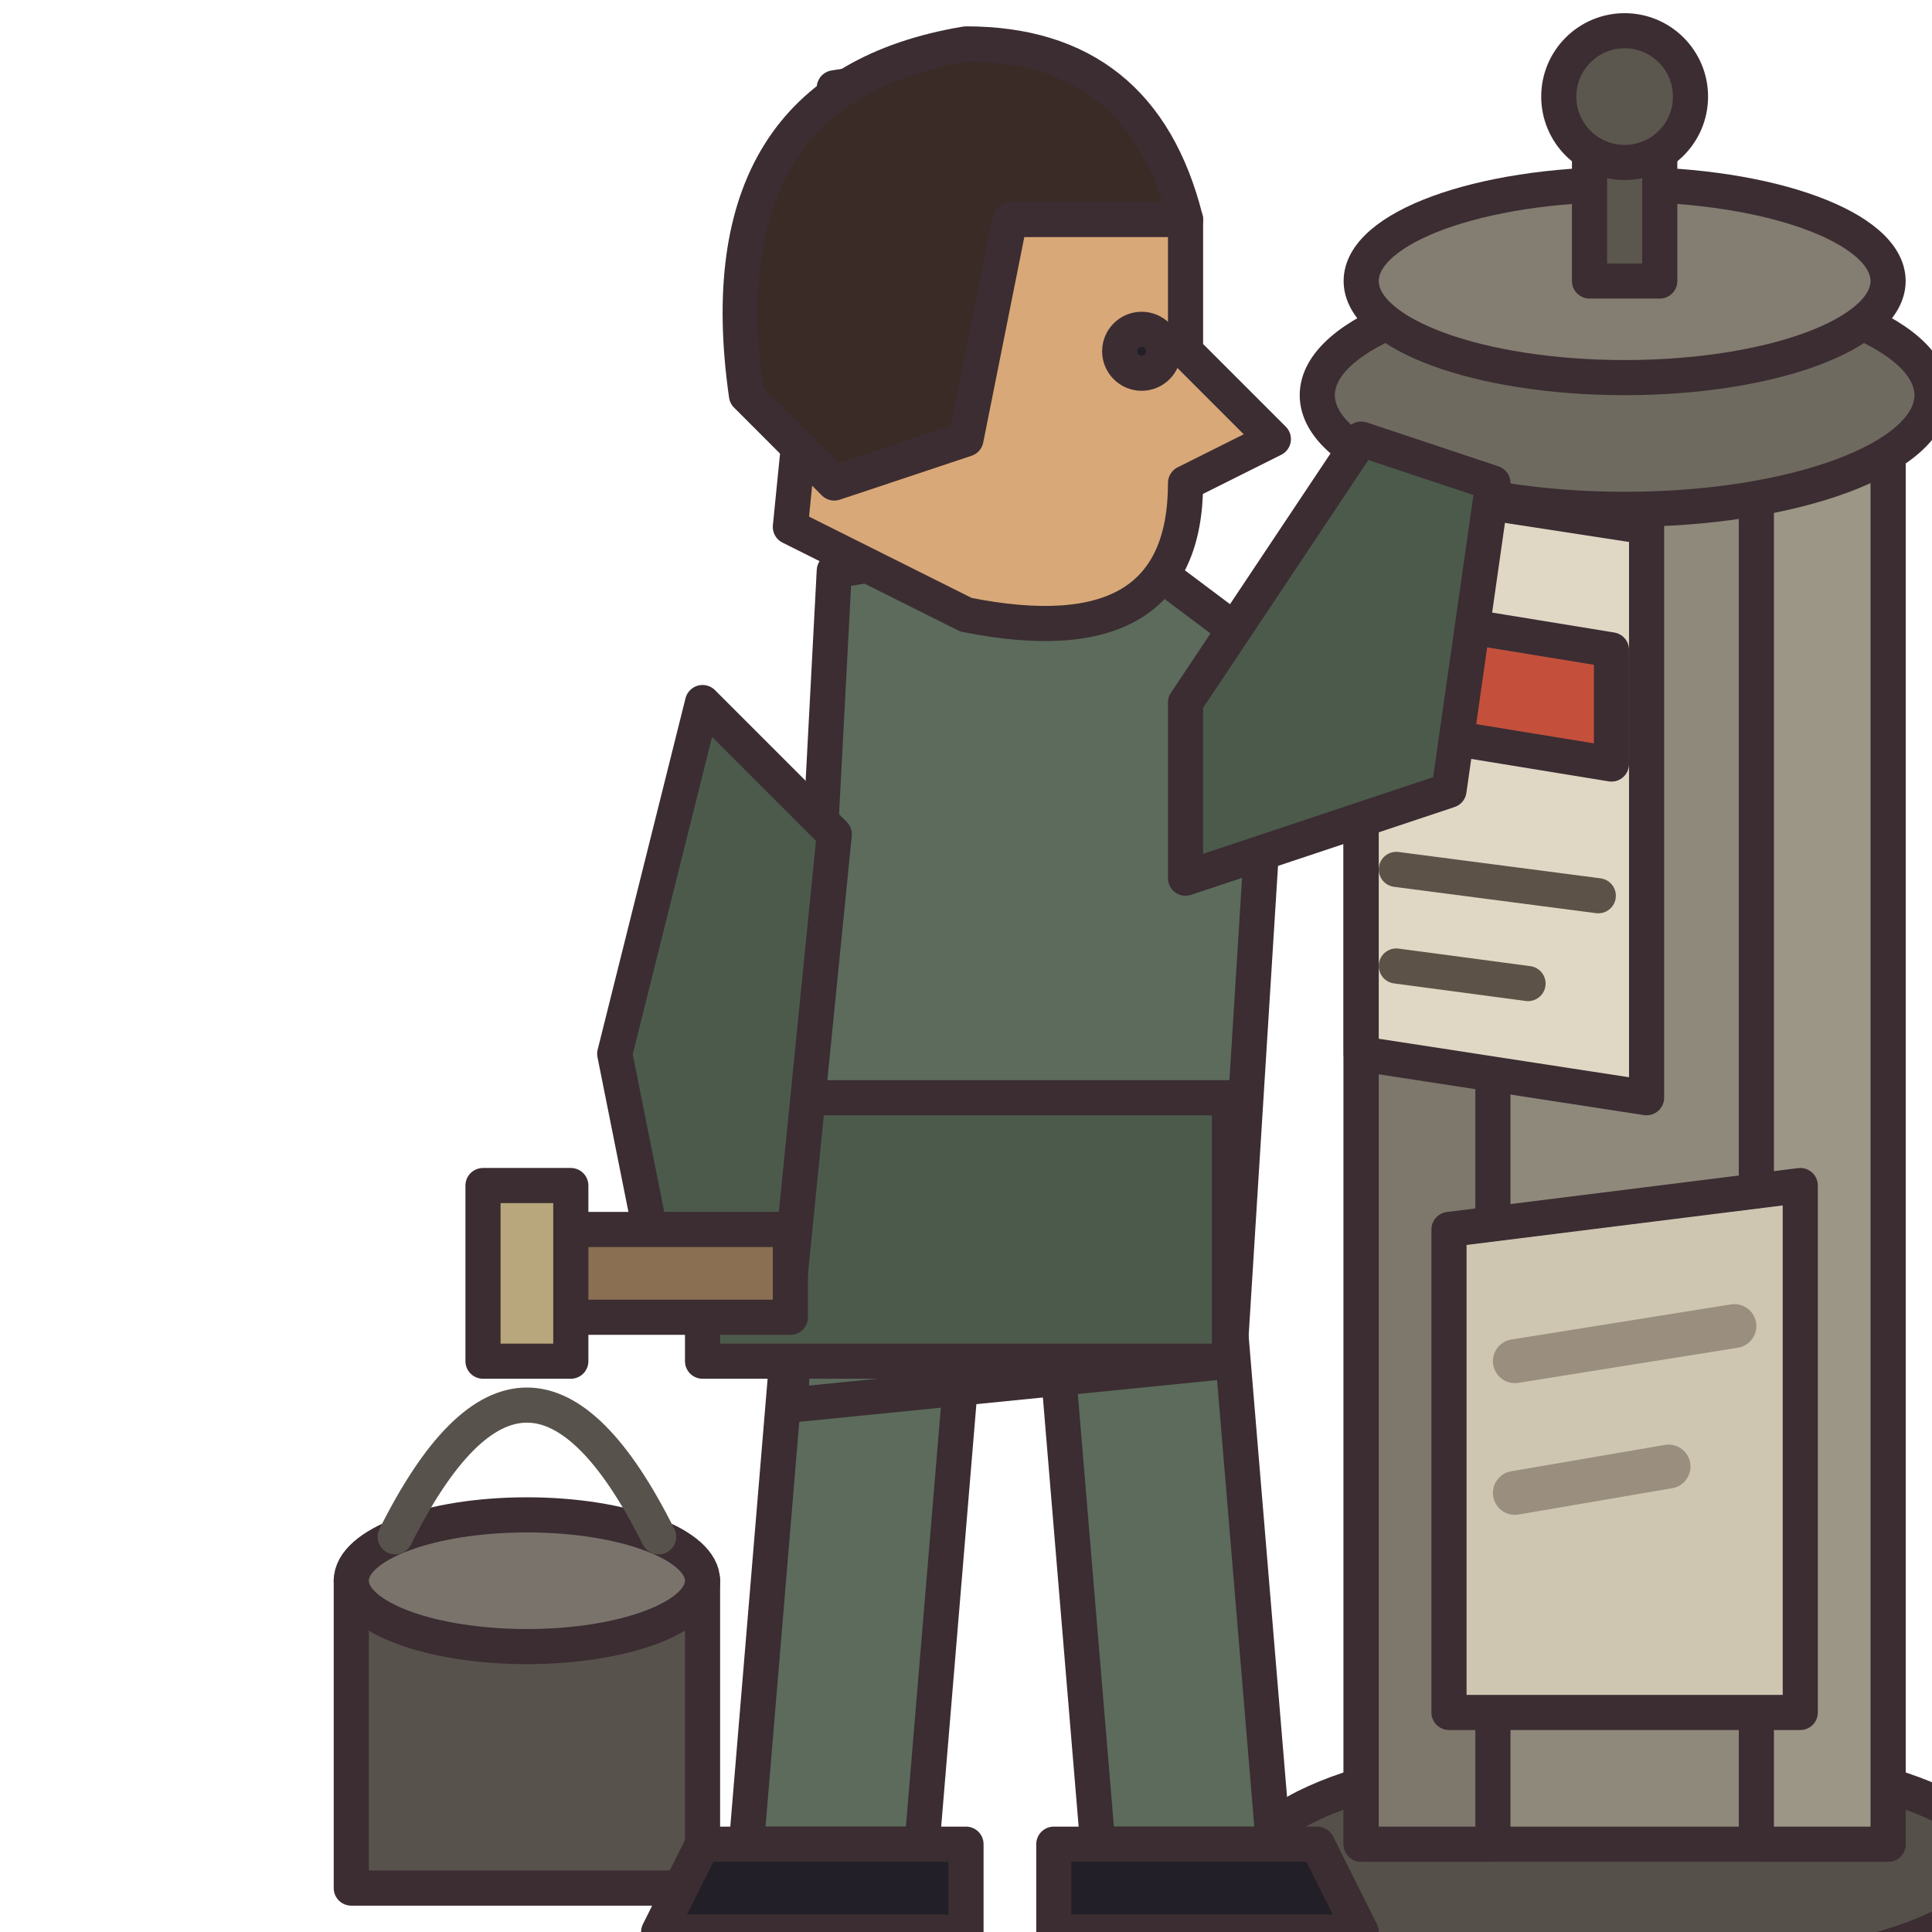
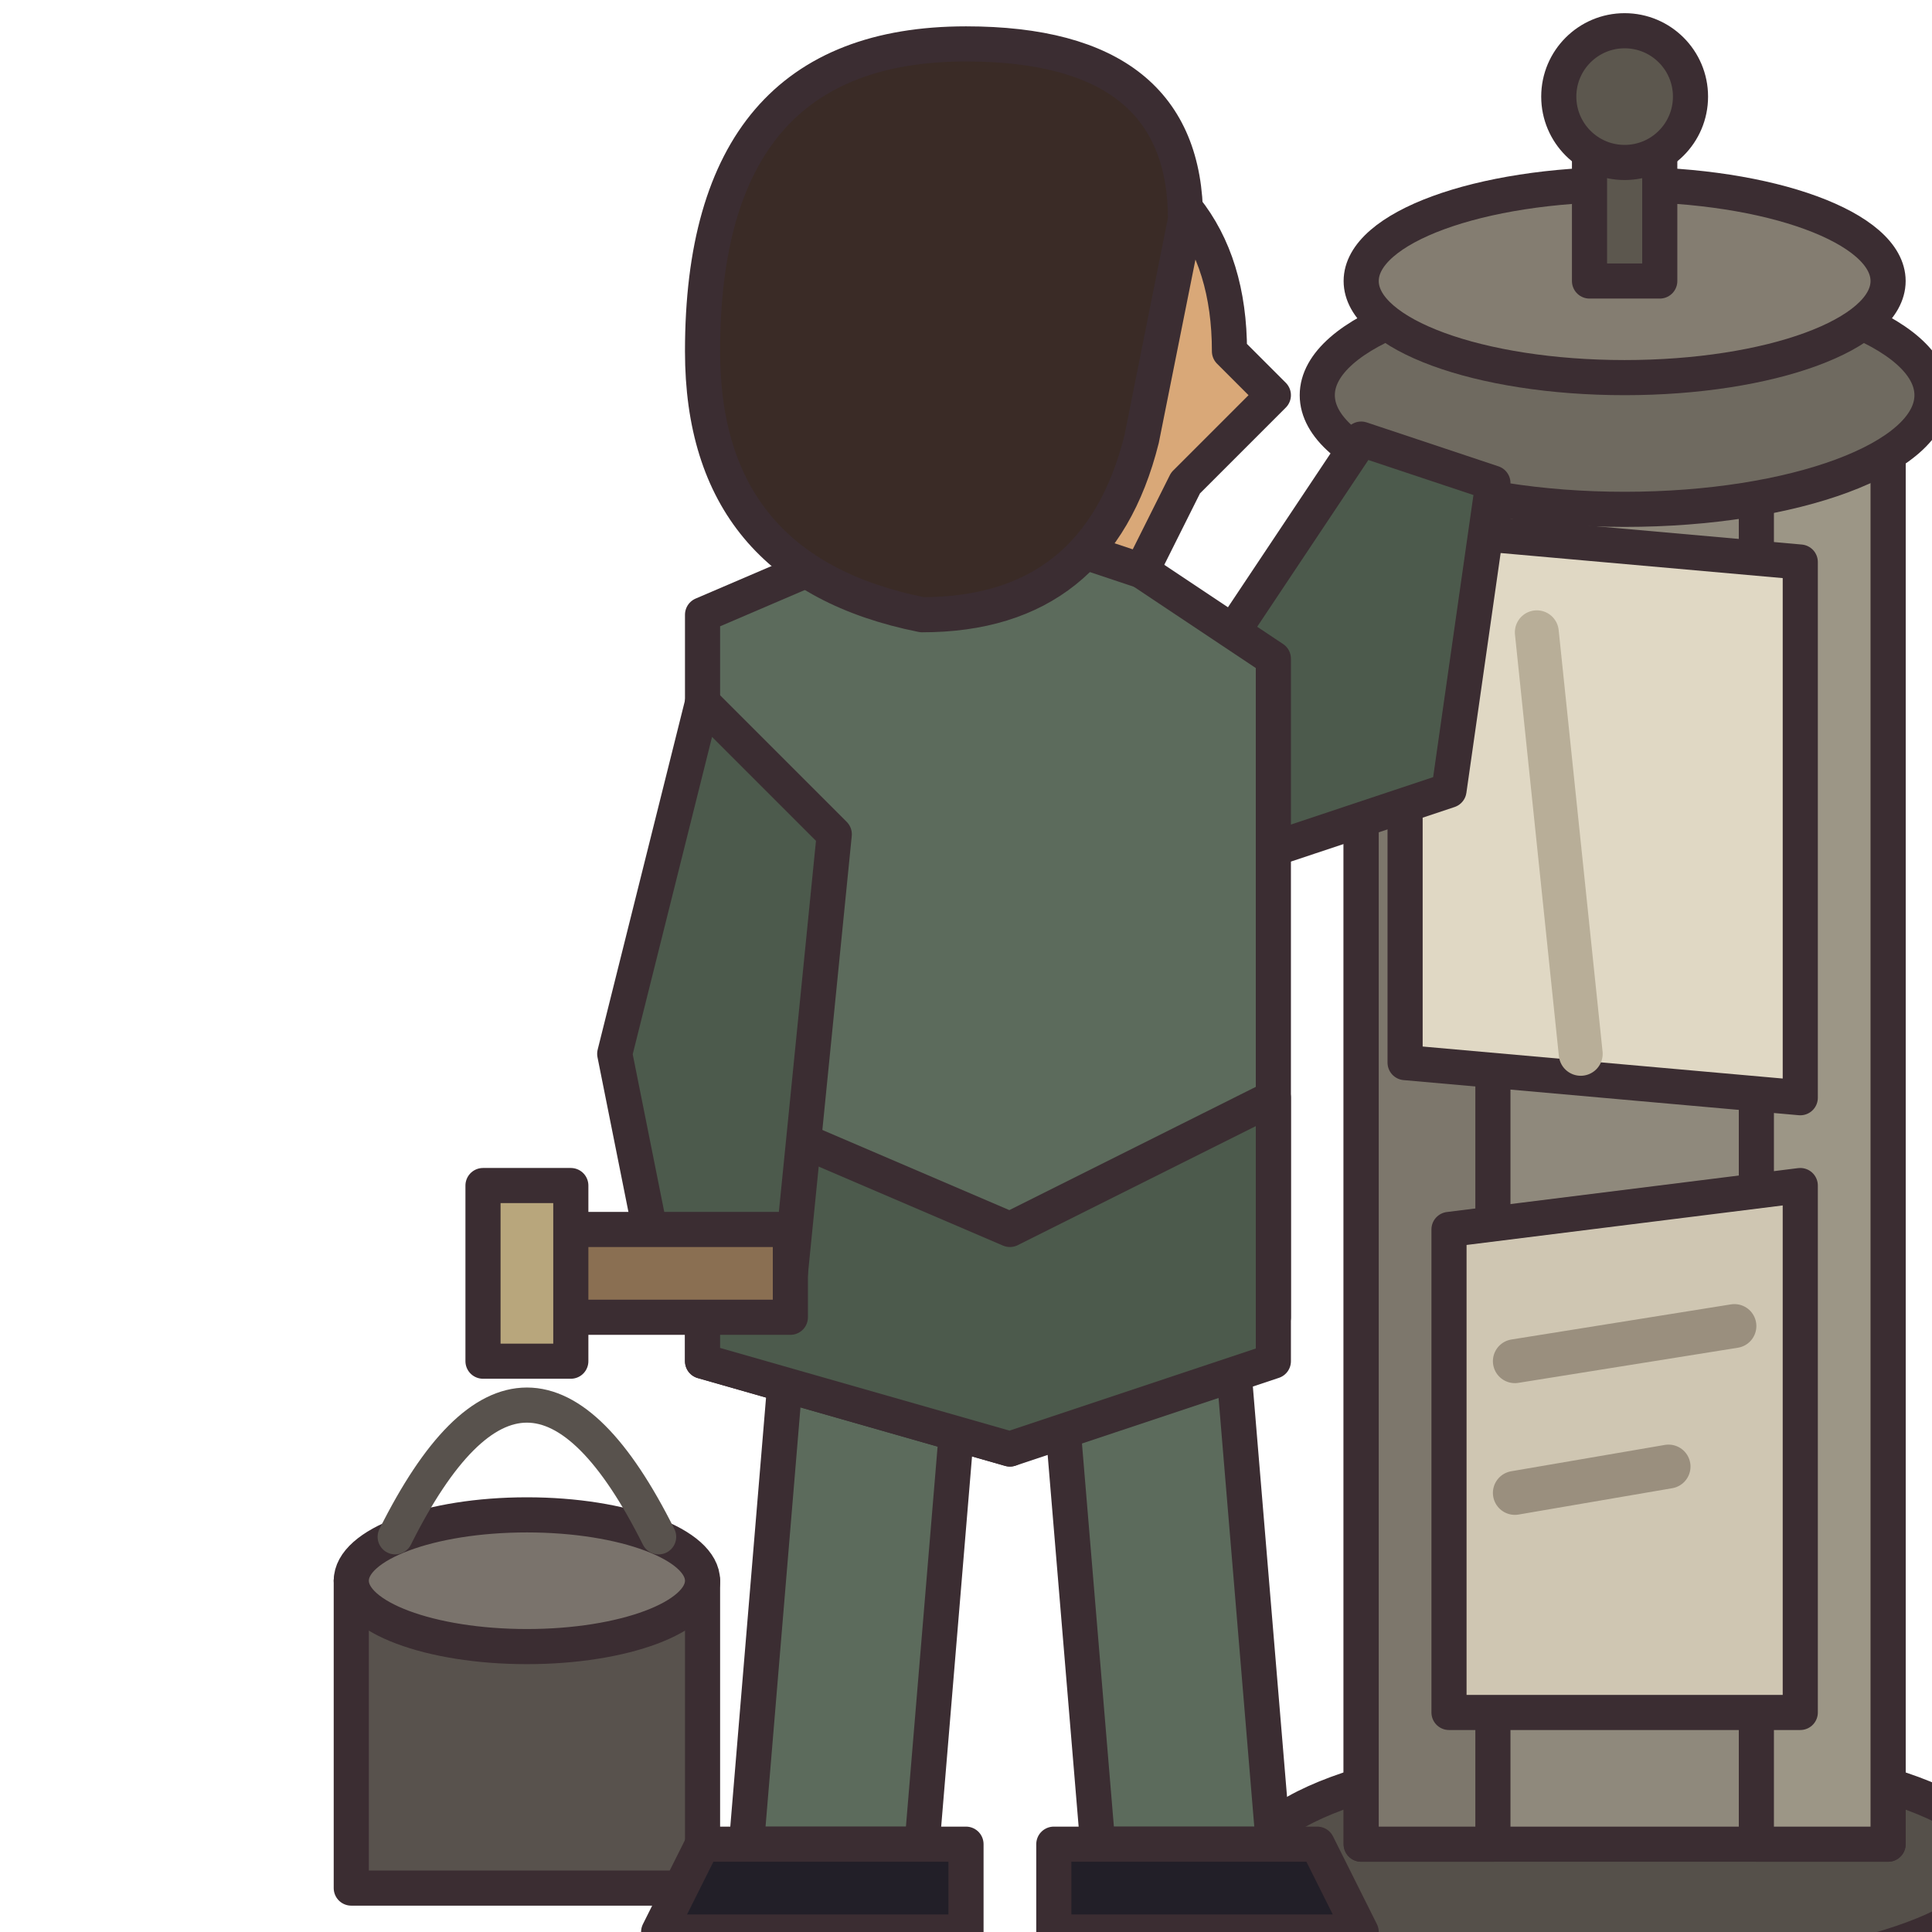
<svg xmlns="http://www.w3.org/2000/svg" width="44" height="44" viewBox="0 0 44 44" shape-rendering="geometricPrecision" stroke="#3b2d32" stroke-width="0.8" stroke-linejoin="round" stroke-linecap="round">
  <ellipse cx="37" cy="42.5" rx="8.5" ry="2.6" fill="#55504a" />
  <rect x="31" y="9" width="12" height="33" fill="#8f897c" />
  <rect x="31" y="9" width="3" height="33" fill="#7d776c" />
  <rect x="40" y="9" width="3" height="33" fill="#9c9686" />
  <path d="M33 28 L41 27 L41 39 L33 39Z" fill="#cfc6b2" />
  <path d="M34.5 31 L39.5 30.2 M34.5 34 L38 33.4" fill="none" stroke="#9a8f7e" stroke-width="1" />
  <ellipse cx="37" cy="9" rx="7" ry="2.6" fill="#6f6a60" />
  <ellipse cx="37" cy="6.4" rx="6" ry="2.2" fill="#847d71" />
  <rect x="36.2" y="2.4" width="1.6" height="4" fill="#5c574e" />
  <circle cx="37" cy="2.2" r="1.5" fill="#5c574e" />
-   <path d="M31 11 L37.5 12 L37.5 25 L31 24Z" fill="#e0d8c4" />
-   <path d="M31.8 14 L36.7 14.8 L36.7 17.4 L31.8 16.6Z" fill="#c4503c" />
-   <path d="M31.8 19.8 L36.4 20.4 M31.8 22 L34.8 22.4" fill="none" stroke="#5c5248" stroke-width="0.8" />
+   <path d="M32 12 L41 12.8 L41 25 L32 24.2Z" fill="#e0d8c4" />
+   <path d="M35 14.4 L36 24" fill="none" stroke="#b8ae98" stroke-width="1" />
  <g transform="translate(7 0)">
    <path d="M1 36 Q5 34 9 36 L9 43 L1 43Z" fill="#58524d" />
    <ellipse cx="5" cy="36" rx="4" ry="1.5" fill="#7a736c" />
    <path d="M2 35 Q5 29 8 35" fill="none" stroke="#58524d" stroke-width="0.8" />
    <g transform="translate(15 0)">
      <path d="M-4 30 L0 30 L-1 42 L-5 42Z M2 30 L6 30 L7 42 L3 42Z" fill="#5c6b5c" />
      <path d="M-6 42 L0 42 L0 44 L-7 44Z M2 42 L8 42 L9 44 L2 44Z" fill="#221f28" />
    </g>
+     <path d="M20 16 L24 10 L27 11 L26 18 L20 20Z" fill="#4c5a4c" />
    <g transform="translate(15 13)">
-       <path d="M-3 0 L3 -1 L7 2 L6 18 L-4 19Z" fill="#5c6b5c" />
-       <path d="M-6 12 L6 12 L6 18 L-6 18Z" fill="#4c5a4c" />
+       <path d="M-6 1 L1 -2 L7 2 L7 17 L1 20 L-6 18Z" fill="#5c6b5c" />
+       <path d="M-6 12 L1 15 L7 12 L7 18 L1 20 L-6 18Z" fill="#4c5a4c" />
    </g>
    <path d="M9 16 L7 24 L8 29 L11 29 L12 19Z" fill="#4c5a4c" />
    <rect x="5" y="28" width="6" height="2" fill="#8a6f52" />
    <rect x="4" y="27" width="2" height="4" fill="#b8a67c" />
    <g transform="translate(15 8)">
-       <path d="M-3 -6 Q3 -7 5 -3 L5 0 L7 2 L5 3 Q5 7 0 6 L-4 4 Z" fill="#d9a878" />
-       <path d="M-5 1 Q-6 -6 0 -7 Q4 -7 5 -3 L1 -3 L0 2 L-3 3Z" fill="#3a2b26" />
-       <circle cx="4" cy="0" r="0.5" fill="#221f28" />
+       <path d="M2 -5 Q6 -4 6 0 L7 1 L5 3 L4 5 L1 4Z" fill="#d9a878" />
+       <path d="M-6 0 Q-6 -7 0 -7 Q5 -7 5 -3 L4 2 Q3 6 -1 6 Q-6 5 -6 0Z" fill="#3a2b26" />
    </g>
-     <path d="M20 16 L24 10 L27 11 L26 18 L20 20Z" fill="#4c5a4c" />
  </g>
</svg>
